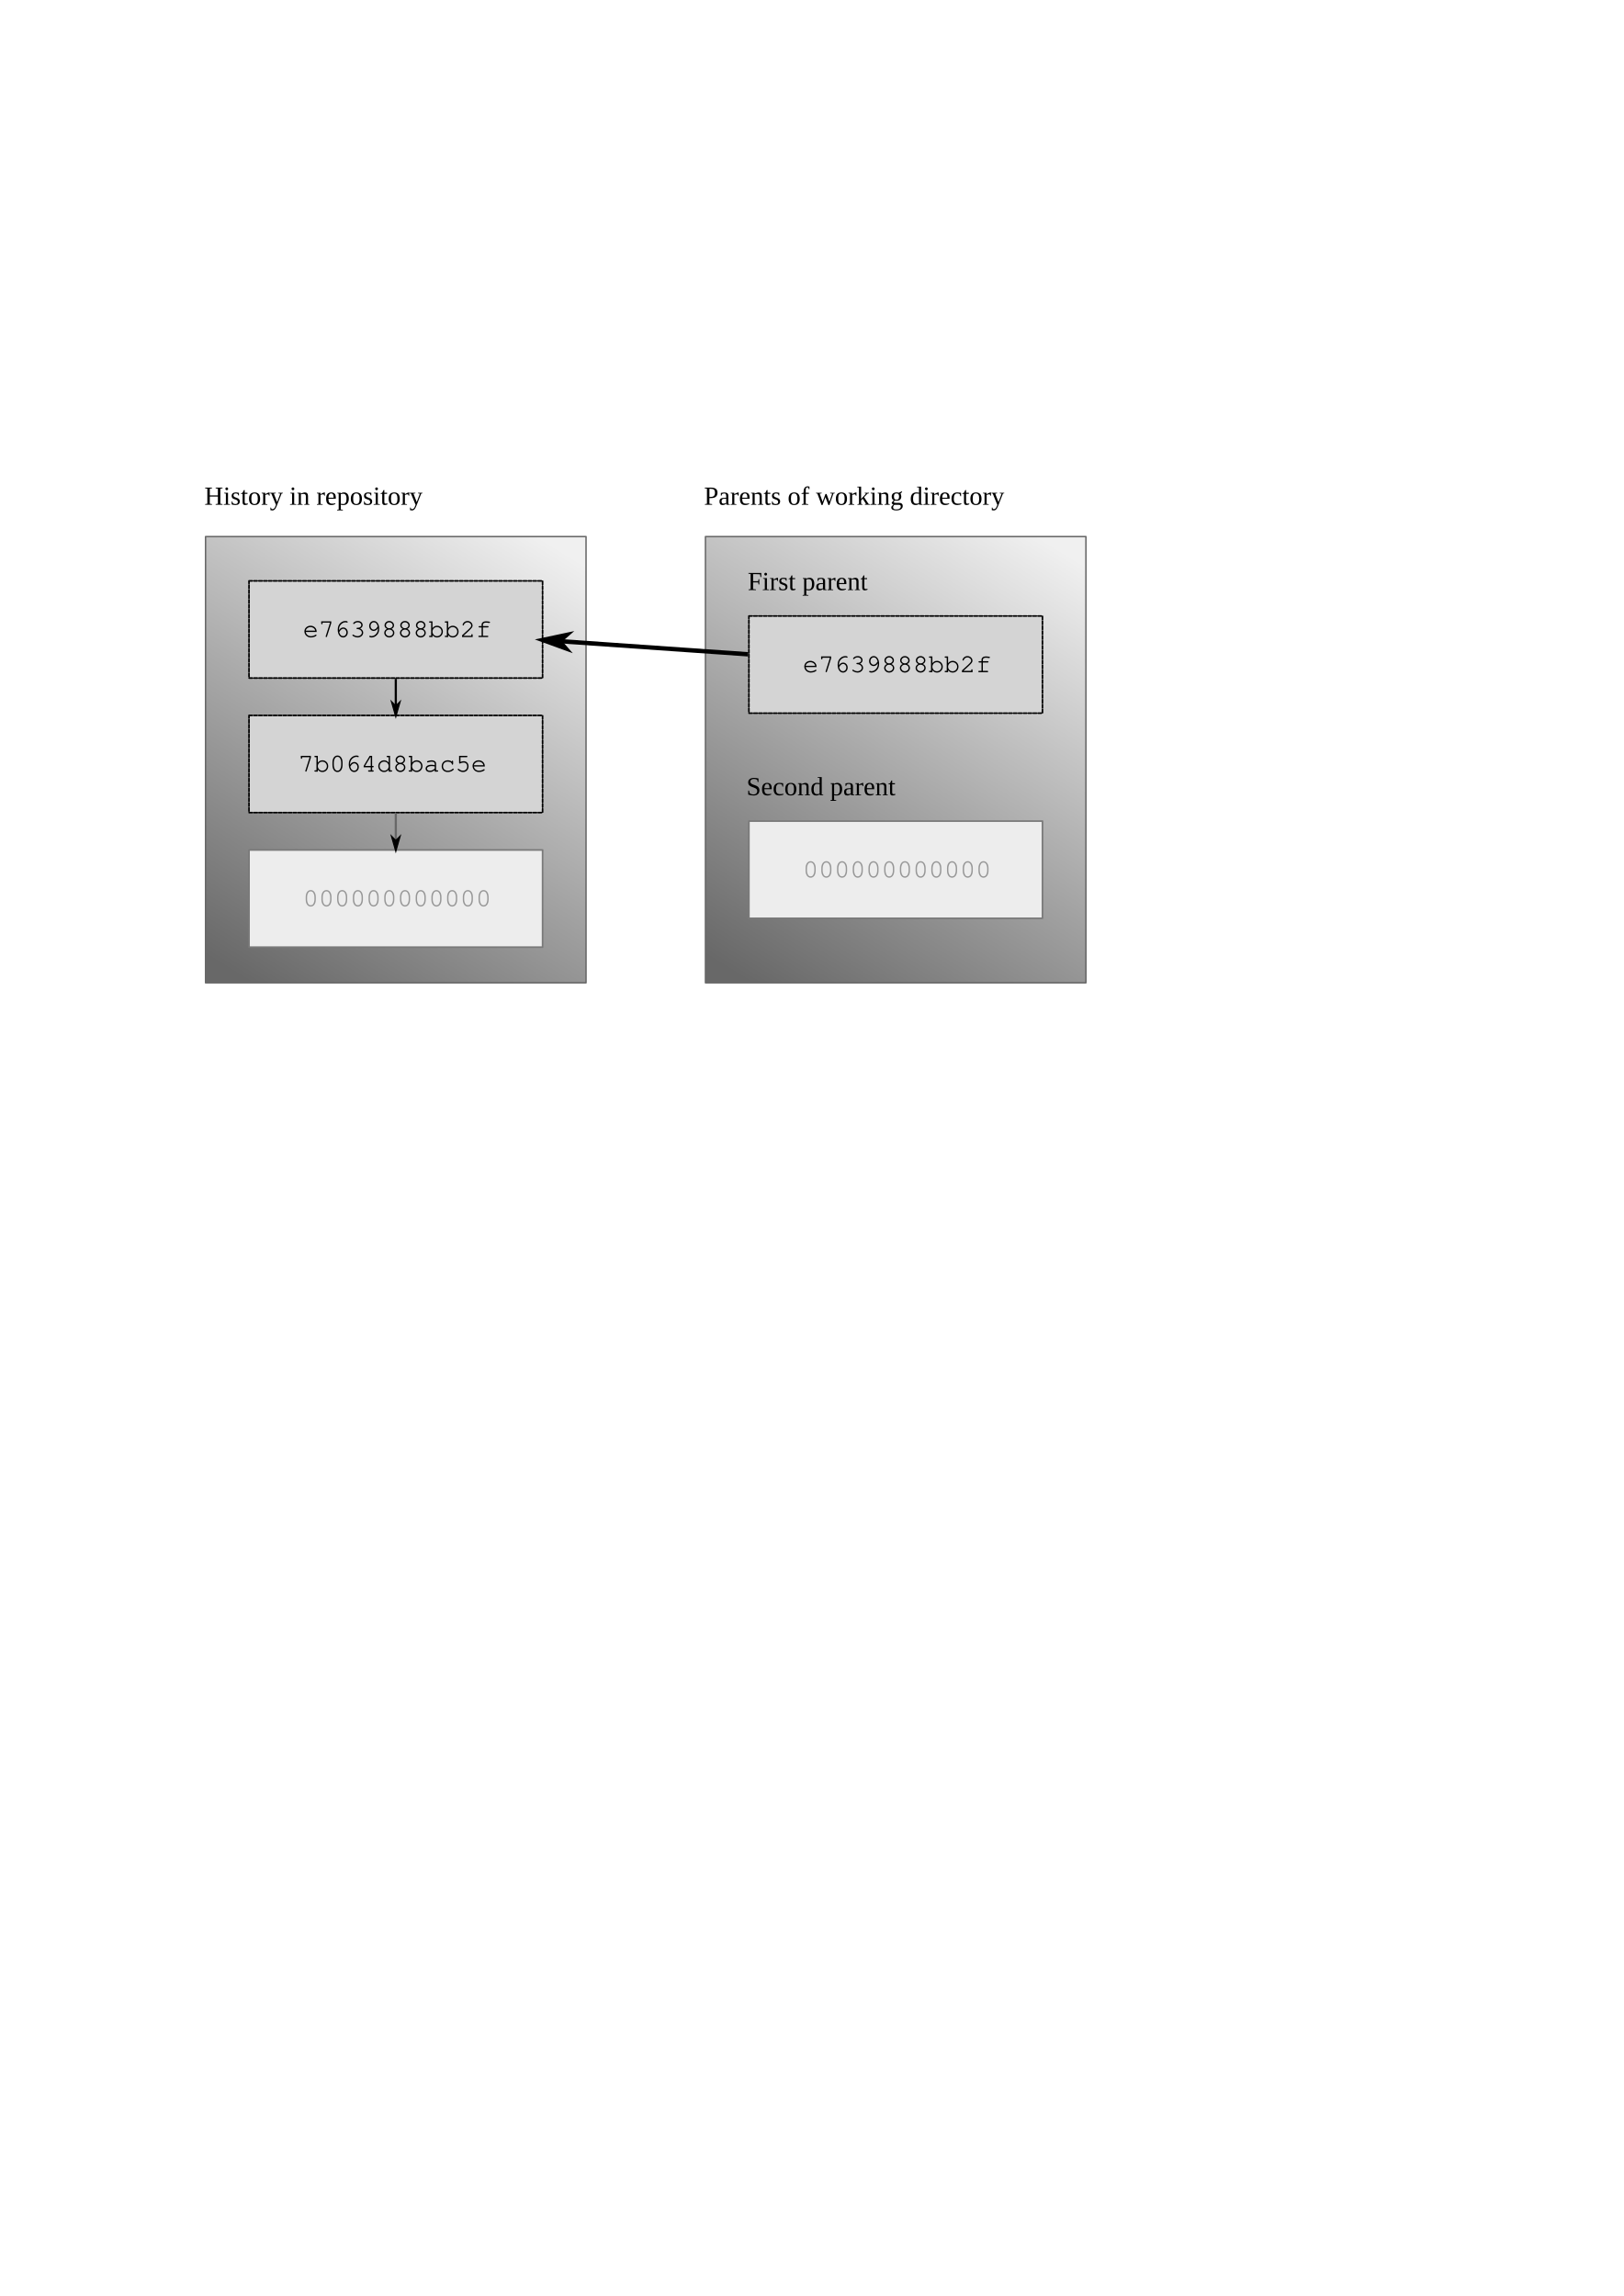
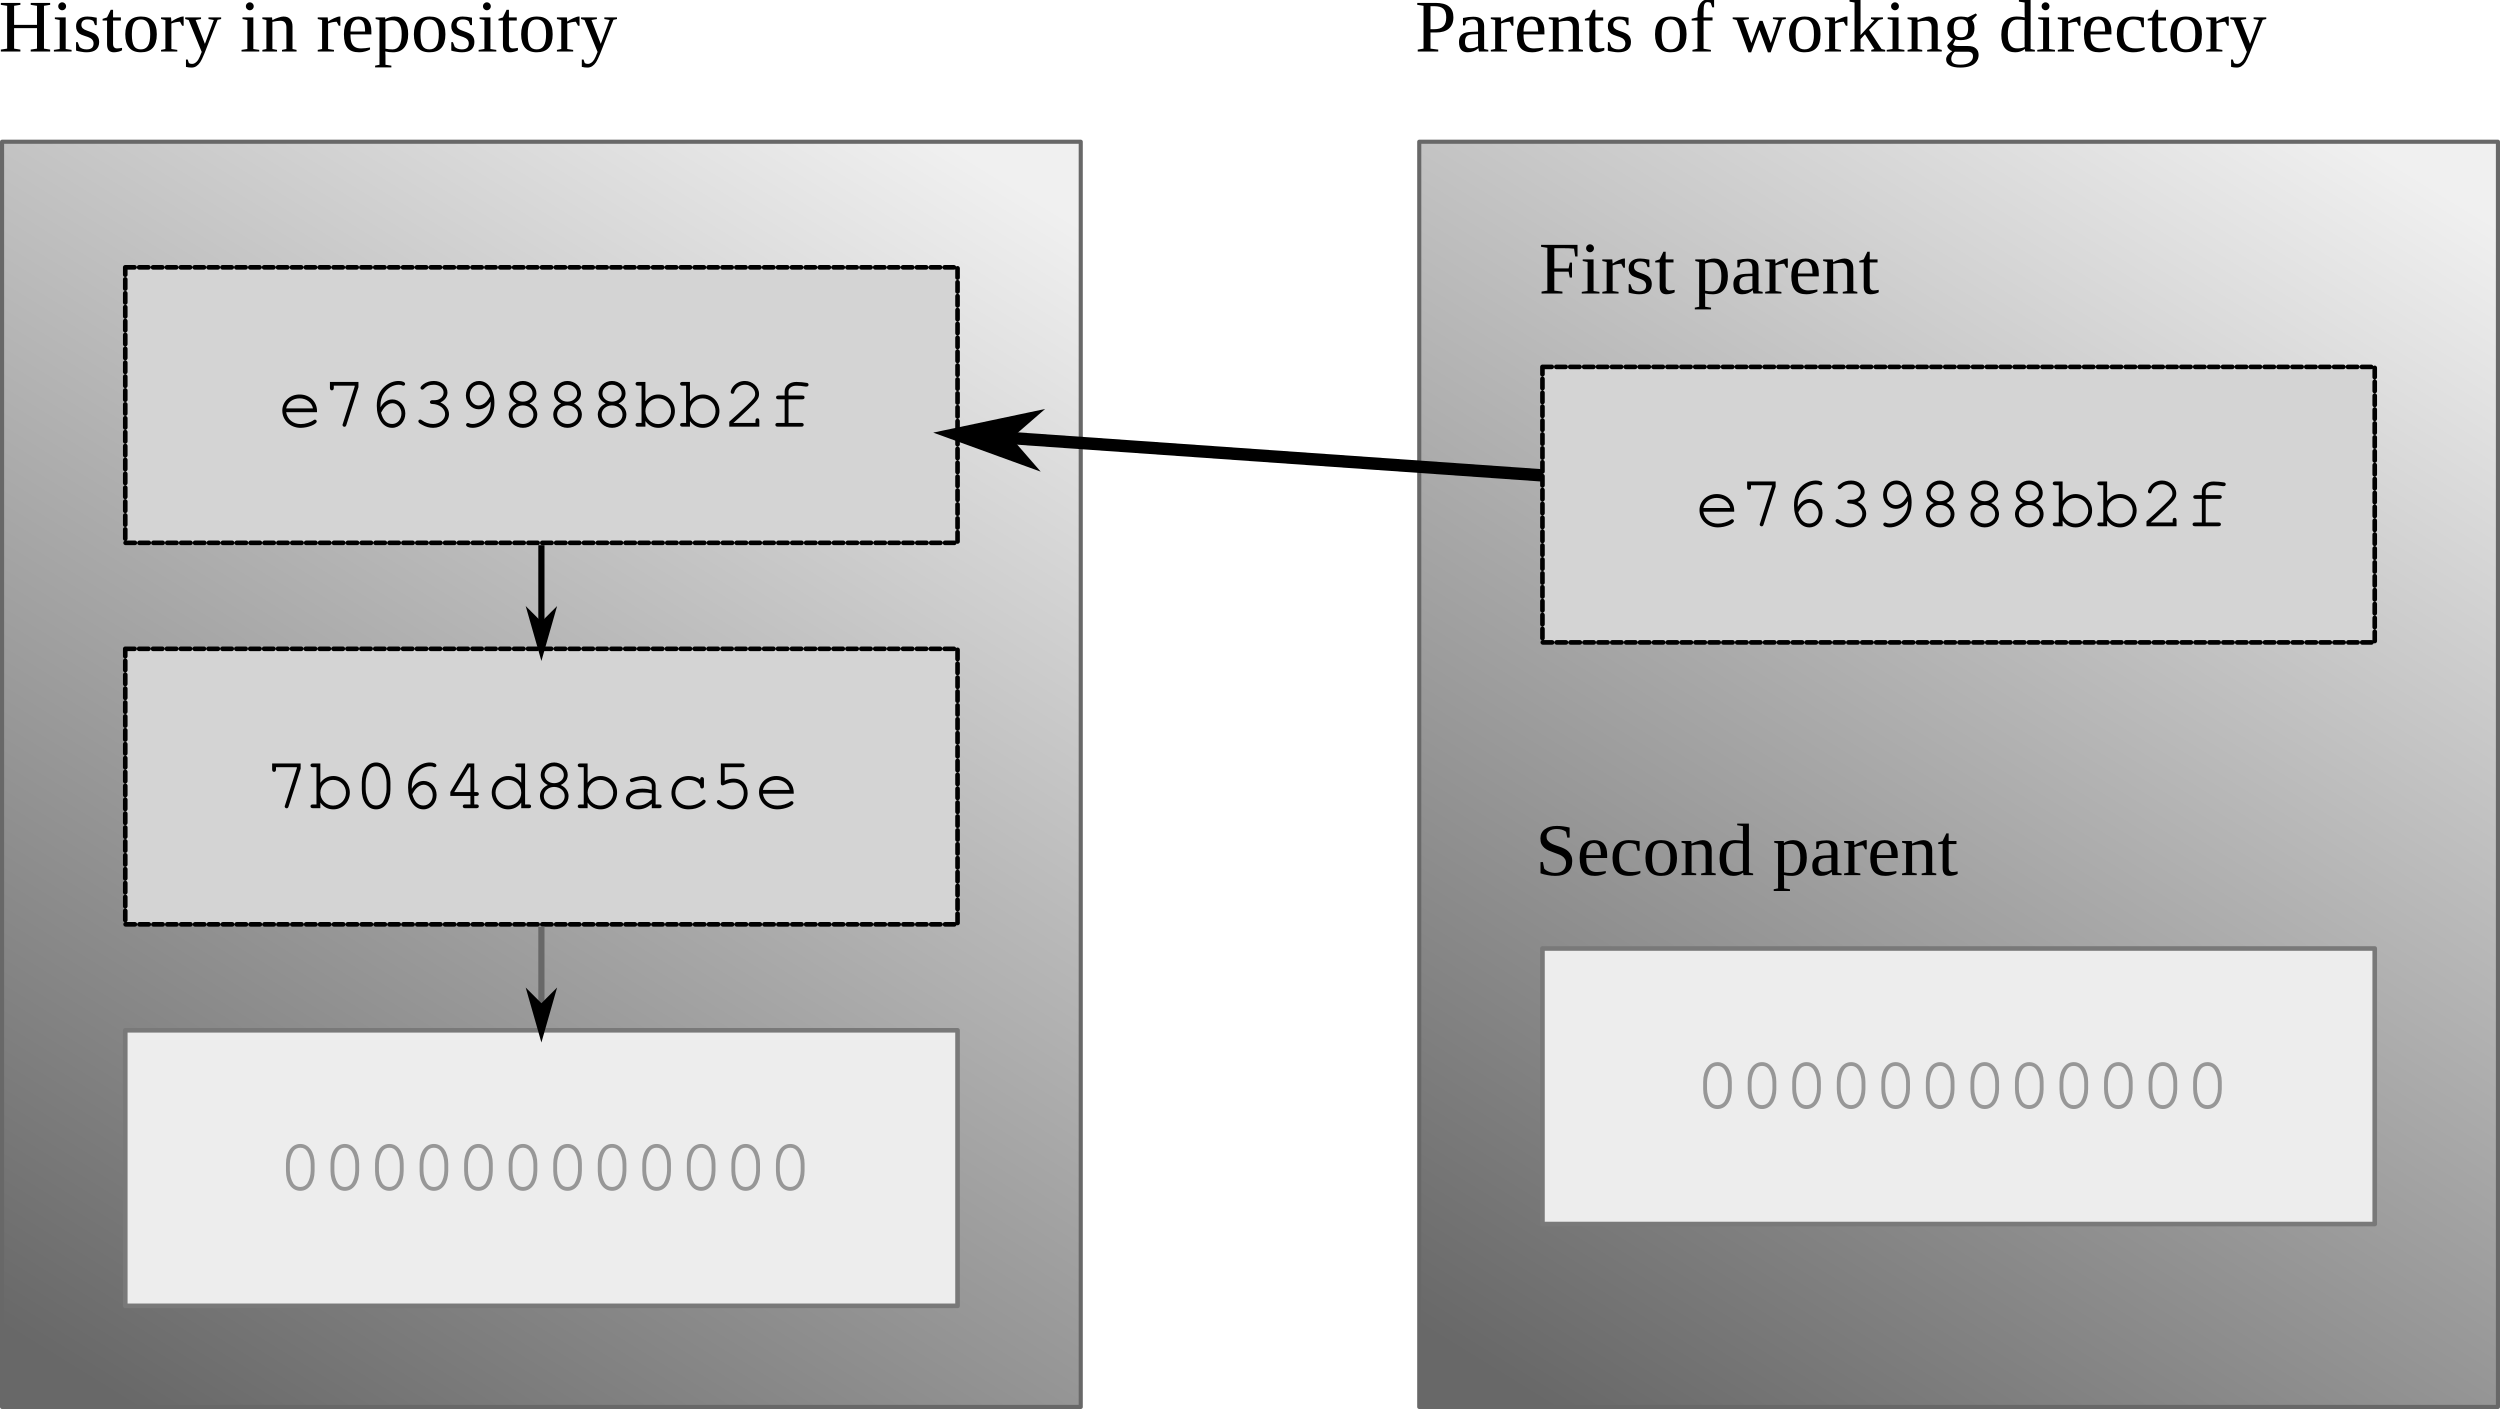
- <svg xmlns="http://www.w3.org/2000/svg" xmlns:xlink="http://www.w3.org/1999/xlink" width="744.094" height="1052.362" id="svg5971">
+ <svg xmlns="http://www.w3.org/2000/svg" xmlns:xlink="http://www.w3.org/1999/xlink" width="404.12" height="227.761" id="svg5971" version="1.1">
  <defs id="defs5973">
-     <marker orient="auto" refY="0.0" refX="0.0" id="Arrow1Mstart" style="overflow:visible">
-       <path id="path4855" d="M 0.0,0.0 L 5.0,-5.0 L -12.5,0.0 L 5.0,5.0 L 0.0,0.0 z " style="fill-rule:evenodd;stroke:#000000;stroke-width:1.0pt;marker-start:none" transform="scale(0.4) translate(10,0)" />
+     <marker orient="auto" refY="0" refX="0" id="Arrow1Mstart" style="overflow:visible">
+       <path id="path4855" d="M 0,0 5,-5 -12.5,0 5,5 Z" style="fill-rule:evenodd;stroke:#000000;stroke-width:1pt;marker-start:none" transform="matrix(0.4,0,0,0.4,4,0)" />
    </marker>
    <linearGradient id="linearGradient6049">
      <stop style="stop-color:#686868;stop-opacity:1;" offset="0" id="stop6051" />
      <stop style="stop-color:#f0f0f0;stop-opacity:1;" offset="1" id="stop6053" />
    </linearGradient>
-     <marker orient="auto" refY="0.0" refX="0.0" id="Arrow1Mend" style="overflow:visible;">
-       <path id="path4852" d="M 0.0,0.0 L 5.0,-5.0 L -12.5,0.0 L 5.0,5.0 L 0.0,0.0 z " style="fill-rule:evenodd;stroke:#000000;stroke-width:1.0pt;marker-start:none;" transform="scale(0.4) rotate(180) translate(10,0)" />
+     <marker orient="auto" refY="0" refX="0" id="Arrow1Mend" style="overflow:visible">
+       <path id="path4852" d="M 0,0 5,-5 -12.5,0 5,5 Z" style="fill-rule:evenodd;stroke:#000000;stroke-width:1pt;marker-start:none" transform="matrix(-0.4,0,0,-0.4,-4,0)" />
    </marker>
-     <linearGradient xlink:href="#linearGradient6049" id="linearGradient6083" gradientUnits="userSpaceOnUse" gradientTransform="translate(-240.0462,-8.633237e-6)" x1="333.912" y1="488.791" x2="508.945" y2="263.791" />
+     <linearGradient xlink:href="#linearGradient6049" id="linearGradient6083" gradientUnits="userSpaceOnUse" gradientTransform="translate(-240.0462)" x1="333.912" y1="488.791" x2="508.945" y2="263.791" />
    <linearGradient xlink:href="#linearGradient6049" id="linearGradient6142" gradientUnits="userSpaceOnUse" gradientTransform="translate(-42.00893,-30.49544)" x1="333.912" y1="488.791" x2="508.945" y2="263.791" />
-     <linearGradient xlink:href="#linearGradient6049" id="linearGradient6193" gradientUnits="userSpaceOnUse" gradientTransform="translate(-240.0462,-8.633237e-6)" x1="333.912" y1="488.791" x2="508.945" y2="263.791" />
+     <linearGradient xlink:href="#linearGradient6049" id="linearGradient6193" gradientUnits="userSpaceOnUse" gradientTransform="translate(-240.0462)" x1="333.912" y1="488.791" x2="508.945" y2="263.791" />
    <linearGradient xlink:href="#linearGradient6049" id="linearGradient6216" gradientUnits="userSpaceOnUse" gradientTransform="matrix(1.000474,0,0,0.790947,-240.246,50.9948)" x1="333.912" y1="488.791" x2="508.945" y2="263.791" />
    <linearGradient xlink:href="#linearGradient6049" id="linearGradient6232" gradientUnits="userSpaceOnUse" gradientTransform="matrix(1.000473,0,0,0.790947,-11.16012,50.85693)" x1="333.912" y1="488.791" x2="508.945" y2="263.791" />
    <linearGradient xlink:href="#linearGradient6049" id="linearGradient6445" gradientUnits="userSpaceOnUse" gradientTransform="matrix(1.000474,0,0,0.790947,-240.246,50.9948)" x1="333.912" y1="488.791" x2="508.945" y2="263.791" />
  </defs>
-   <g id="layer1">
+   <g id="layer1" transform="translate(-93.86556,-223.0301)">
    <g id="g6431" transform="translate(0,-0.137863)">
      <rect style="fill:url(#linearGradient6445);fill-opacity:1;stroke:#686868;stroke-width:0.665;stroke-linecap:round;stroke-linejoin:round;stroke-miterlimit:4;stroke-dasharray:none;stroke-dashoffset:0;stroke-opacity:1" id="rect6047" width="174.368" height="204.516" x="94.198" y="246.08" />
-       <rect y="266.382" x="114.114" height="44.537" width="134.537" id="rect5996" style="fill:#d4d4d4;fill-opacity:1;stroke:black;stroke-width:0.748;stroke-linecap:round;stroke-linejoin:round;stroke-miterlimit:4;stroke-dasharray:1.497, 0.748;stroke-dashoffset:0;stroke-opacity:1" />
-       <text id="text5998" y="292.142" x="138.796" style="font-size:12px;font-style:normal;font-weight:normal;fill:black;fill-opacity:1;stroke:none;stroke-width:1px;stroke-linecap:butt;stroke-linejoin:miter;stroke-opacity:1;font-family:Times New Roman" xml:space="preserve">
-         <tspan style="font-family:Courier" y="292.142" x="138.796" id="tspan6000">e7639888bb2f</tspan>
+       <rect y="266.382" x="114.114" height="44.537" width="134.537" id="rect5996" style="fill:#d4d4d4;fill-opacity:1;stroke:#000000;stroke-width:0.748;stroke-linecap:round;stroke-linejoin:round;stroke-miterlimit:4;stroke-dasharray:1.497, 0.748;stroke-dashoffset:0;stroke-opacity:1" />
+       <text id="text5998" y="292.142" x="138.796" style="font-style:normal;font-weight:normal;line-height:0%;font-family:'Times New Roman';fill:#000000;fill-opacity:1;stroke:none;stroke-width:1px;stroke-linecap:butt;stroke-linejoin:miter;stroke-opacity:1" xml:space="preserve">
+         <tspan style="font-size:12px;line-height:1.25;font-family:Courier" y="292.142" x="138.796" id="tspan6000">e7639888bb2f</tspan>
      </text>
-       <rect y="328.048" x="114.114" height="44.537" width="134.537" id="rect6004" style="fill:#d4d4d4;fill-opacity:1;stroke:black;stroke-width:0.748;stroke-linecap:round;stroke-linejoin:round;stroke-miterlimit:4;stroke-dasharray:1.497, 0.748;stroke-dashoffset:0;stroke-opacity:1" />
-       <text id="text6006" y="353.809" x="136.654" style="font-size:12px;font-style:normal;font-weight:normal;fill:black;fill-opacity:1;stroke:none;stroke-width:1px;stroke-linecap:butt;stroke-linejoin:miter;stroke-opacity:1;font-family:Times New Roman" xml:space="preserve">
-         <tspan style="font-family:Courier" y="353.809" x="136.654" id="tspan6008">7b064d8bac5e</tspan>
+       <rect y="328.048" x="114.114" height="44.537" width="134.537" id="rect6004" style="fill:#d4d4d4;fill-opacity:1;stroke:#000000;stroke-width:0.748;stroke-linecap:round;stroke-linejoin:round;stroke-miterlimit:4;stroke-dasharray:1.497, 0.748;stroke-dashoffset:0;stroke-opacity:1" />
+       <text id="text6006" y="353.809" x="136.654" style="font-style:normal;font-weight:normal;line-height:0%;font-family:'Times New Roman';fill:#000000;fill-opacity:1;stroke:none;stroke-width:1px;stroke-linecap:butt;stroke-linejoin:miter;stroke-opacity:1" xml:space="preserve">
+         <tspan style="font-size:12px;line-height:1.25;font-family:Courier" y="353.809" x="136.654" id="tspan6008">7b064d8bac5e</tspan>
      </text>
-       <path style="fill:none;fill-opacity:0.75;fill-rule:evenodd;stroke:black;stroke-width:1px;stroke-linecap:butt;stroke-linejoin:miter;marker-end:url(#Arrow1Mend);stroke-opacity:1" d="M 181.382,311.293 L 181.382,327.674" id="path6020" />
+       <path style="fill:none;fill-opacity:0.75;fill-rule:evenodd;stroke:#000000;stroke-width:1px;stroke-linecap:butt;stroke-linejoin:miter;stroke-opacity:1;marker-end:url(#Arrow1Mend)" d="m 181.382,311.293 0,16.755" id="path6020" />
      <rect y="389.715" x="114.114" height="44.537" width="134.537" id="rect6039" style="fill:#ededed;fill-opacity:1;stroke:#797979;stroke-width:0.748;stroke-linecap:round;stroke-linejoin:round;stroke-miterlimit:4;stroke-dasharray:none;stroke-dashoffset:0;stroke-opacity:1" />
-       <text id="text6041" y="415.476" x="138.797" style="font-size:12px;font-style:normal;font-weight:normal;fill:#979797;fill-opacity:1;stroke:none;stroke-width:1px;stroke-linecap:butt;stroke-linejoin:miter;stroke-opacity:1;font-family:Times New Roman" xml:space="preserve">
-         <tspan style="fill:#979797;fill-opacity:1;font-family:Courier" y="415.476" x="138.797" id="tspan6043">000000000000</tspan>
+       <text id="text6041" y="415.476" x="138.797" style="font-style:normal;font-weight:normal;line-height:0%;font-family:'Times New Roman';fill:#979797;fill-opacity:1;stroke:none;stroke-width:1px;stroke-linecap:butt;stroke-linejoin:miter;stroke-opacity:1" xml:space="preserve">
+         <tspan style="font-size:12px;line-height:1.25;font-family:Courier;fill:#979797;fill-opacity:1" y="415.476" x="138.797" id="tspan6043">000000000000</tspan>
      </text>
-       <path style="fill:none;fill-opacity:0.75;fill-rule:evenodd;stroke:#686868;stroke-width:1px;stroke-linecap:butt;stroke-linejoin:miter;marker-end:url(#Arrow1Mend);stroke-opacity:1" d="M 181.382,372.96 L 181.382,389.341" id="path6045" />
+       <path style="fill:none;fill-opacity:0.75;fill-rule:evenodd;stroke:#686868;stroke-width:1px;stroke-linecap:butt;stroke-linejoin:miter;stroke-opacity:1;marker-end:url(#Arrow1Mend)" d="m 181.382,372.96 -3e-5,16.755" id="path6045" />
    </g>
-     <text xml:space="preserve" style="font-size:12px;font-style:normal;font-weight:normal;fill:black;fill-opacity:1;stroke:none;stroke-width:1px;stroke-linecap:butt;stroke-linejoin:miter;stroke-opacity:1;font-family:Times New Roman" x="93.66" y="231.362" id="text6102">
-       <tspan id="tspan6104" x="93.66" y="231.362">History in repository</tspan>
+     <text xml:space="preserve" style="font-style:normal;font-weight:normal;line-height:0%;font-family:'Times New Roman';fill:#000000;fill-opacity:1;stroke:none;stroke-width:1px;stroke-linecap:butt;stroke-linejoin:miter;stroke-opacity:1" x="93.66" y="231.362" id="text6102">
+       <tspan id="tspan6104" x="93.66" y="231.362" style="font-size:12px;line-height:1.25">History in repository</tspan>
    </text>
    <g id="g6416">
      <rect style="fill:url(#linearGradient6232);fill-opacity:1;stroke:#686868;stroke-width:0.665;stroke-linecap:round;stroke-linejoin:round;stroke-miterlimit:4;stroke-dasharray:none;stroke-dashoffset:0;stroke-opacity:1" id="rect6140" width="174.368" height="204.516" x="323.284" y="245.942" />
      <g transform="translate(28.32541,24.38544)" id="g6130">
-         <rect y="257.951" x="314.874" height="44.537" width="134.537" id="rect6106" style="fill:#d4d4d4;fill-opacity:1;stroke:black;stroke-width:0.748;stroke-linecap:round;stroke-linejoin:round;stroke-miterlimit:4;stroke-dasharray:1.497, 0.748;stroke-dashoffset:0;stroke-opacity:1" />
-         <text id="text6108" y="283.711" x="339.557" style="font-size:12px;font-style:normal;font-weight:normal;fill:black;fill-opacity:1;stroke:none;stroke-width:1px;stroke-linecap:butt;stroke-linejoin:miter;stroke-opacity:1;font-family:Times New Roman" xml:space="preserve">
-           <tspan style="font-family:Courier" y="283.711" x="339.557" id="tspan6110">e7639888bb2f</tspan>
+         <rect y="257.951" x="314.874" height="44.537" width="134.537" id="rect6106" style="fill:#d4d4d4;fill-opacity:1;stroke:#000000;stroke-width:0.748;stroke-linecap:round;stroke-linejoin:round;stroke-miterlimit:4;stroke-dasharray:1.497, 0.748;stroke-dashoffset:0;stroke-opacity:1" />
+         <text id="text6108" y="283.711" x="339.557" style="font-style:normal;font-weight:normal;line-height:0%;font-family:'Times New Roman';fill:#000000;fill-opacity:1;stroke:none;stroke-width:1px;stroke-linecap:butt;stroke-linejoin:miter;stroke-opacity:1" xml:space="preserve">
+           <tspan style="font-size:12px;line-height:1.25;font-family:Courier" y="283.711" x="339.557" id="tspan6110">e7639888bb2f</tspan>
        </text>
      </g>
      <g transform="translate(29.03958,49.83106)" id="g6135">
        <rect y="326.522" x="314.16" height="44.537" width="134.537" id="rect6112" style="fill:#ededed;fill-opacity:1;stroke:#797979;stroke-width:0.748;stroke-linecap:round;stroke-linejoin:round;stroke-miterlimit:4;stroke-dasharray:none;stroke-dashoffset:0;stroke-opacity:1" />
-         <text id="text6114" y="352.283" x="338.843" style="font-size:12px;font-style:normal;font-weight:normal;fill:#979797;fill-opacity:1;stroke:none;stroke-width:1px;stroke-linecap:butt;stroke-linejoin:miter;stroke-opacity:1;font-family:Times New Roman" xml:space="preserve">
-           <tspan style="fill:#979797;fill-opacity:1;font-family:Courier" y="352.283" x="338.843" id="tspan6116">000000000000</tspan>
+         <text id="text6114" y="352.283" x="338.843" style="font-style:normal;font-weight:normal;line-height:0%;font-family:'Times New Roman';fill:#979797;fill-opacity:1;stroke:none;stroke-width:1px;stroke-linecap:butt;stroke-linejoin:miter;stroke-opacity:1" xml:space="preserve">
+           <tspan style="font-size:12px;line-height:1.25;font-family:Courier;fill:#979797;fill-opacity:1" y="352.283" x="338.843" id="tspan6116">000000000000</tspan>
        </text>
      </g>
-       <text id="text6118" y="270.479" x="342.632" style="font-size:12px;font-style:normal;font-weight:normal;fill:black;fill-opacity:1;stroke:none;stroke-width:1px;stroke-linecap:butt;stroke-linejoin:miter;stroke-opacity:1;font-family:Times New Roman" xml:space="preserve">
-         <tspan y="270.479" x="342.632" id="tspan6120">First parent</tspan>
+       <text id="text6118" y="270.479" x="342.632" style="font-style:normal;font-weight:normal;line-height:0%;font-family:'Times New Roman';fill:#000000;fill-opacity:1;stroke:none;stroke-width:1px;stroke-linecap:butt;stroke-linejoin:miter;stroke-opacity:1" xml:space="preserve">
+         <tspan y="270.479" x="342.632" id="tspan6120" style="font-size:12px;line-height:1.25">First parent</tspan>
      </text>
-       <text id="text6122" y="364.496" x="342.075" style="font-size:12px;font-style:normal;font-weight:normal;fill:black;fill-opacity:1;stroke:none;stroke-width:1px;stroke-linecap:butt;stroke-linejoin:miter;stroke-opacity:1;font-family:Times New Roman" xml:space="preserve">
-         <tspan y="364.496" x="342.075" id="tspan6124">Second parent</tspan>
+       <text id="text6122" y="364.496" x="342.075" style="font-style:normal;font-weight:normal;line-height:0%;font-family:'Times New Roman';fill:#000000;fill-opacity:1;stroke:none;stroke-width:1px;stroke-linecap:butt;stroke-linejoin:miter;stroke-opacity:1" xml:space="preserve">
+         <tspan y="364.496" x="342.075" id="tspan6124" style="font-size:12px;line-height:1.25">Second parent</tspan>
      </text>
    </g>
-     <text xml:space="preserve" style="font-size:12px;font-style:normal;font-weight:normal;fill:black;fill-opacity:1;stroke:none;stroke-width:1px;stroke-linecap:butt;stroke-linejoin:miter;stroke-opacity:1;font-family:Times New Roman" x="322.617" y="231.362" id="text6195">
-       <tspan id="tspan6197" x="322.617" y="231.362">Parents of working directory</tspan>
+     <text xml:space="preserve" style="font-style:normal;font-weight:normal;line-height:0%;font-family:'Times New Roman';fill:#000000;fill-opacity:1;stroke:none;stroke-width:1px;stroke-linecap:butt;stroke-linejoin:miter;stroke-opacity:1" x="322.617" y="231.362" id="text6195">
+       <tspan id="tspan6197" x="322.617" y="231.362" style="font-size:12px;line-height:1.25">Parents of working directory</tspan>
    </text>
-     <path style="fill:none;fill-opacity:0.75;fill-rule:evenodd;stroke:black;stroke-width:2;stroke-linecap:butt;stroke-linejoin:miter;marker-end:url(#Arrow1Mend);stroke-miterlimit:4;stroke-dasharray:none;stroke-opacity:1;display:inline" d="M 342.825,299.894 L 249.025,293.361" id="path6266" />
-     <path style="fill:none;fill-opacity:0.75;fill-rule:evenodd;stroke:black;stroke-width:1px;stroke-linecap:butt;stroke-linejoin:miter;stroke-opacity:1" d="M 665.122,418.176 L 665.122,418.176" id="path6270" />
+     <path style="display:inline;fill:none;fill-opacity:0.75;fill-rule:evenodd;stroke:#000000;stroke-width:2;stroke-linecap:butt;stroke-linejoin:miter;stroke-miterlimit:4;stroke-dasharray:none;stroke-opacity:1;marker-end:url(#Arrow1Mend)" d="m 343.2,299.879 -94.548,-6.642" id="path6266" />
  </g>
</svg>
